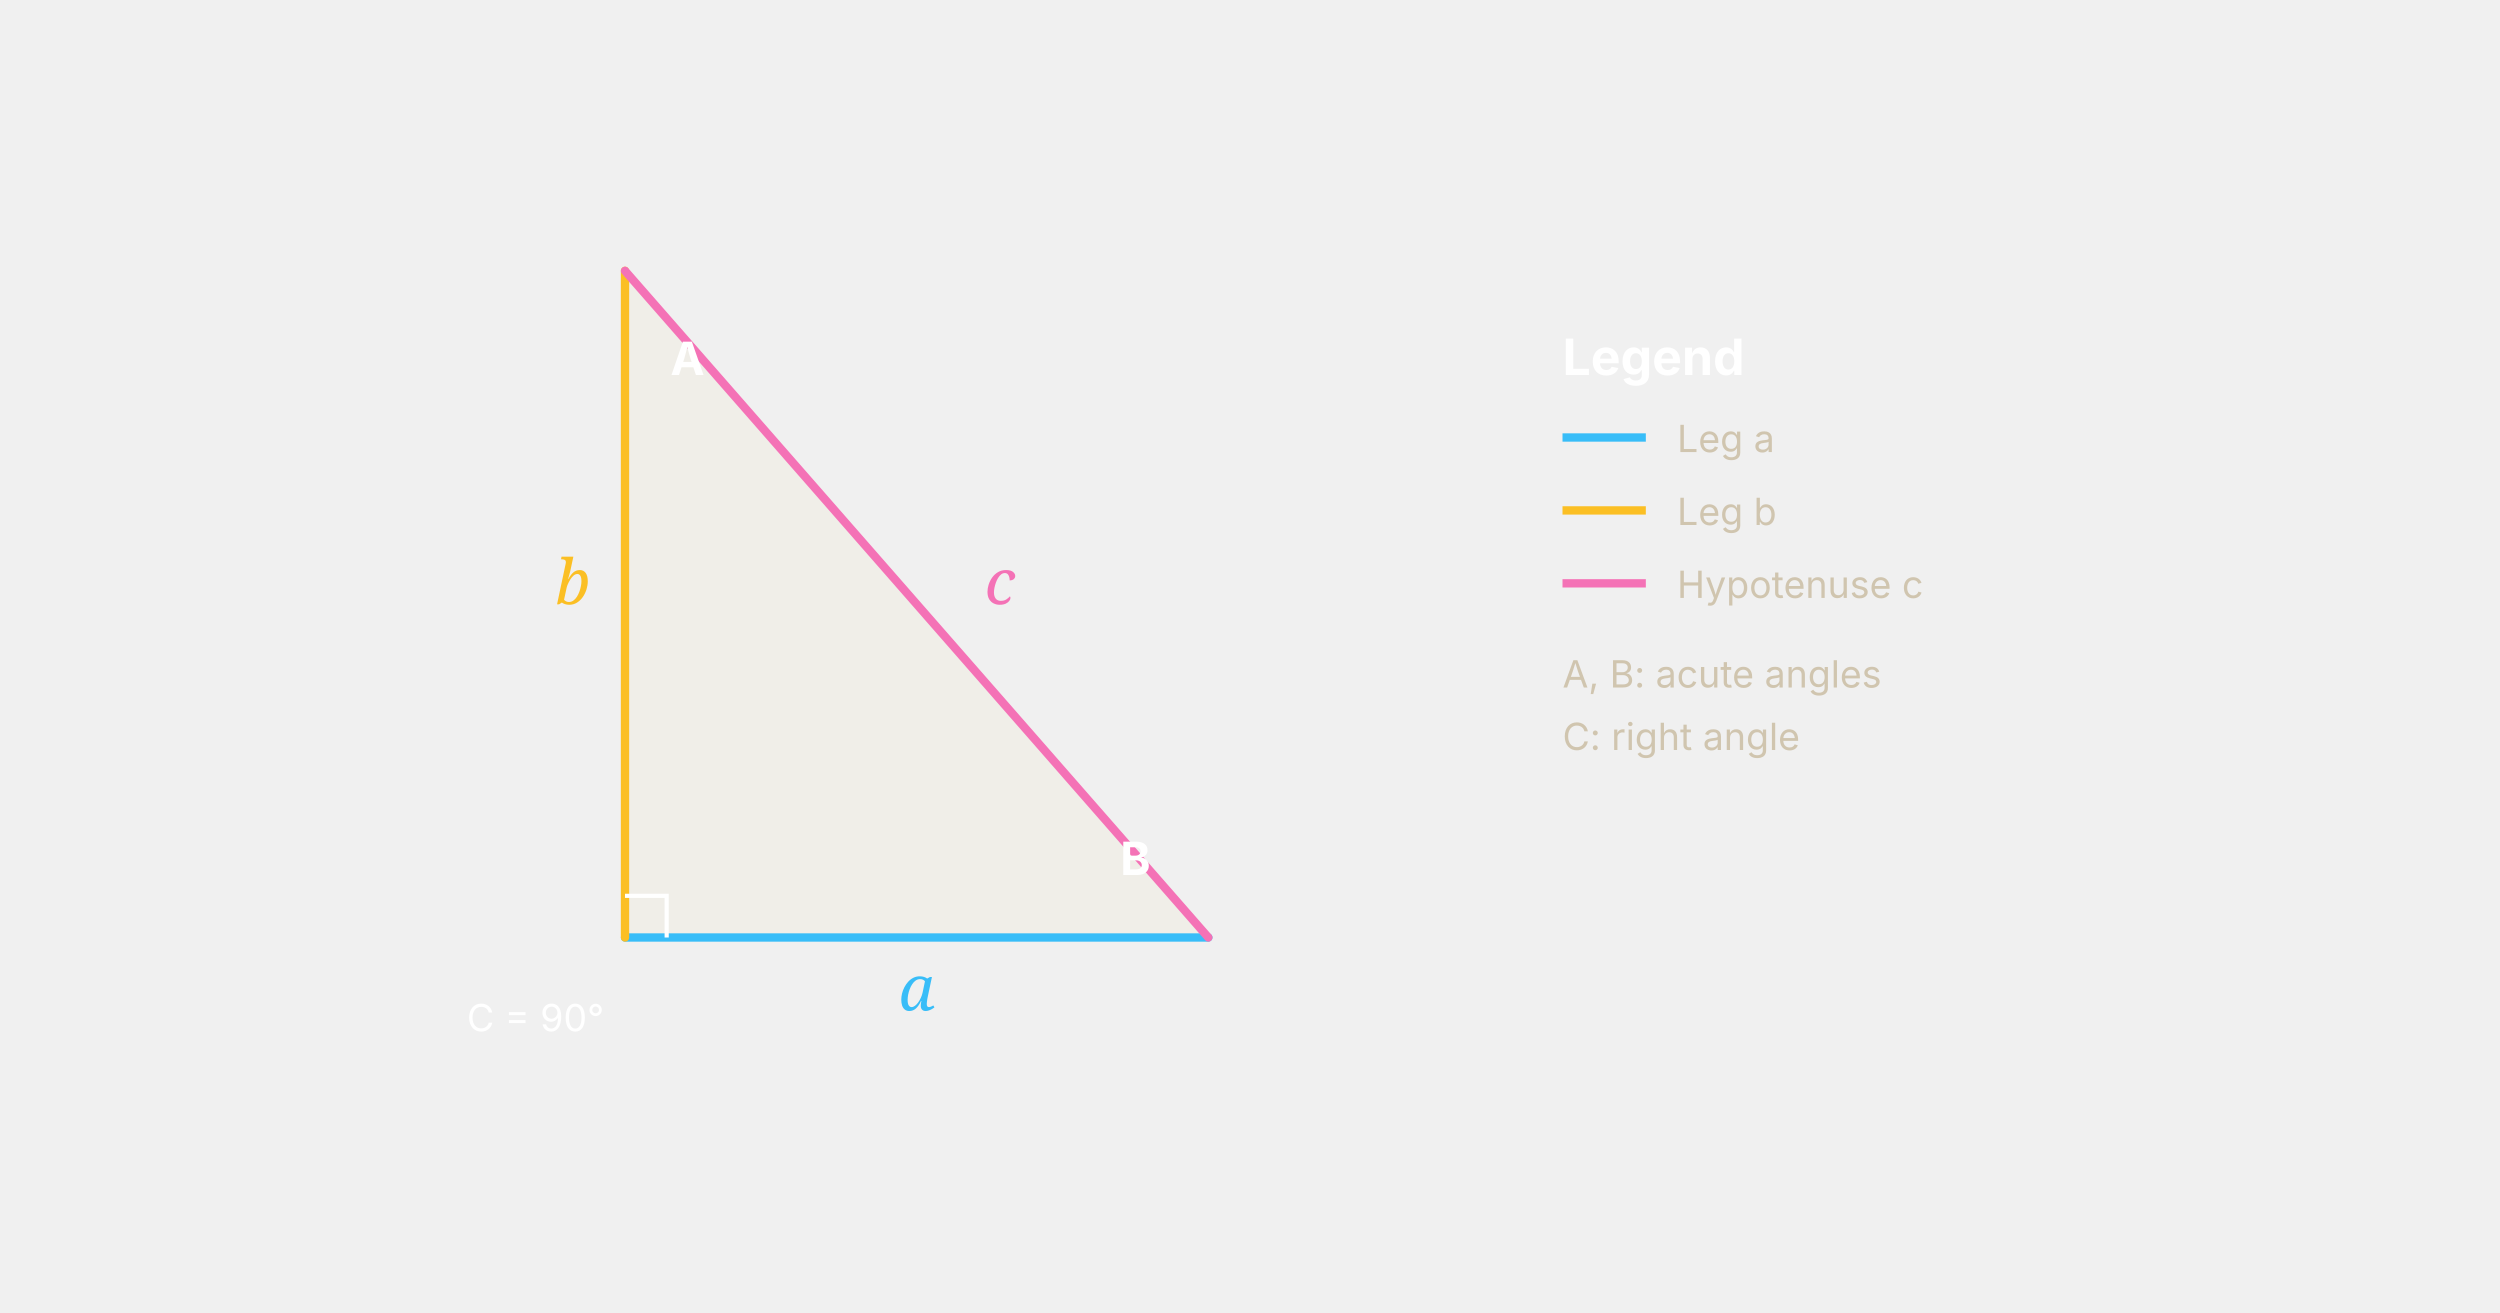
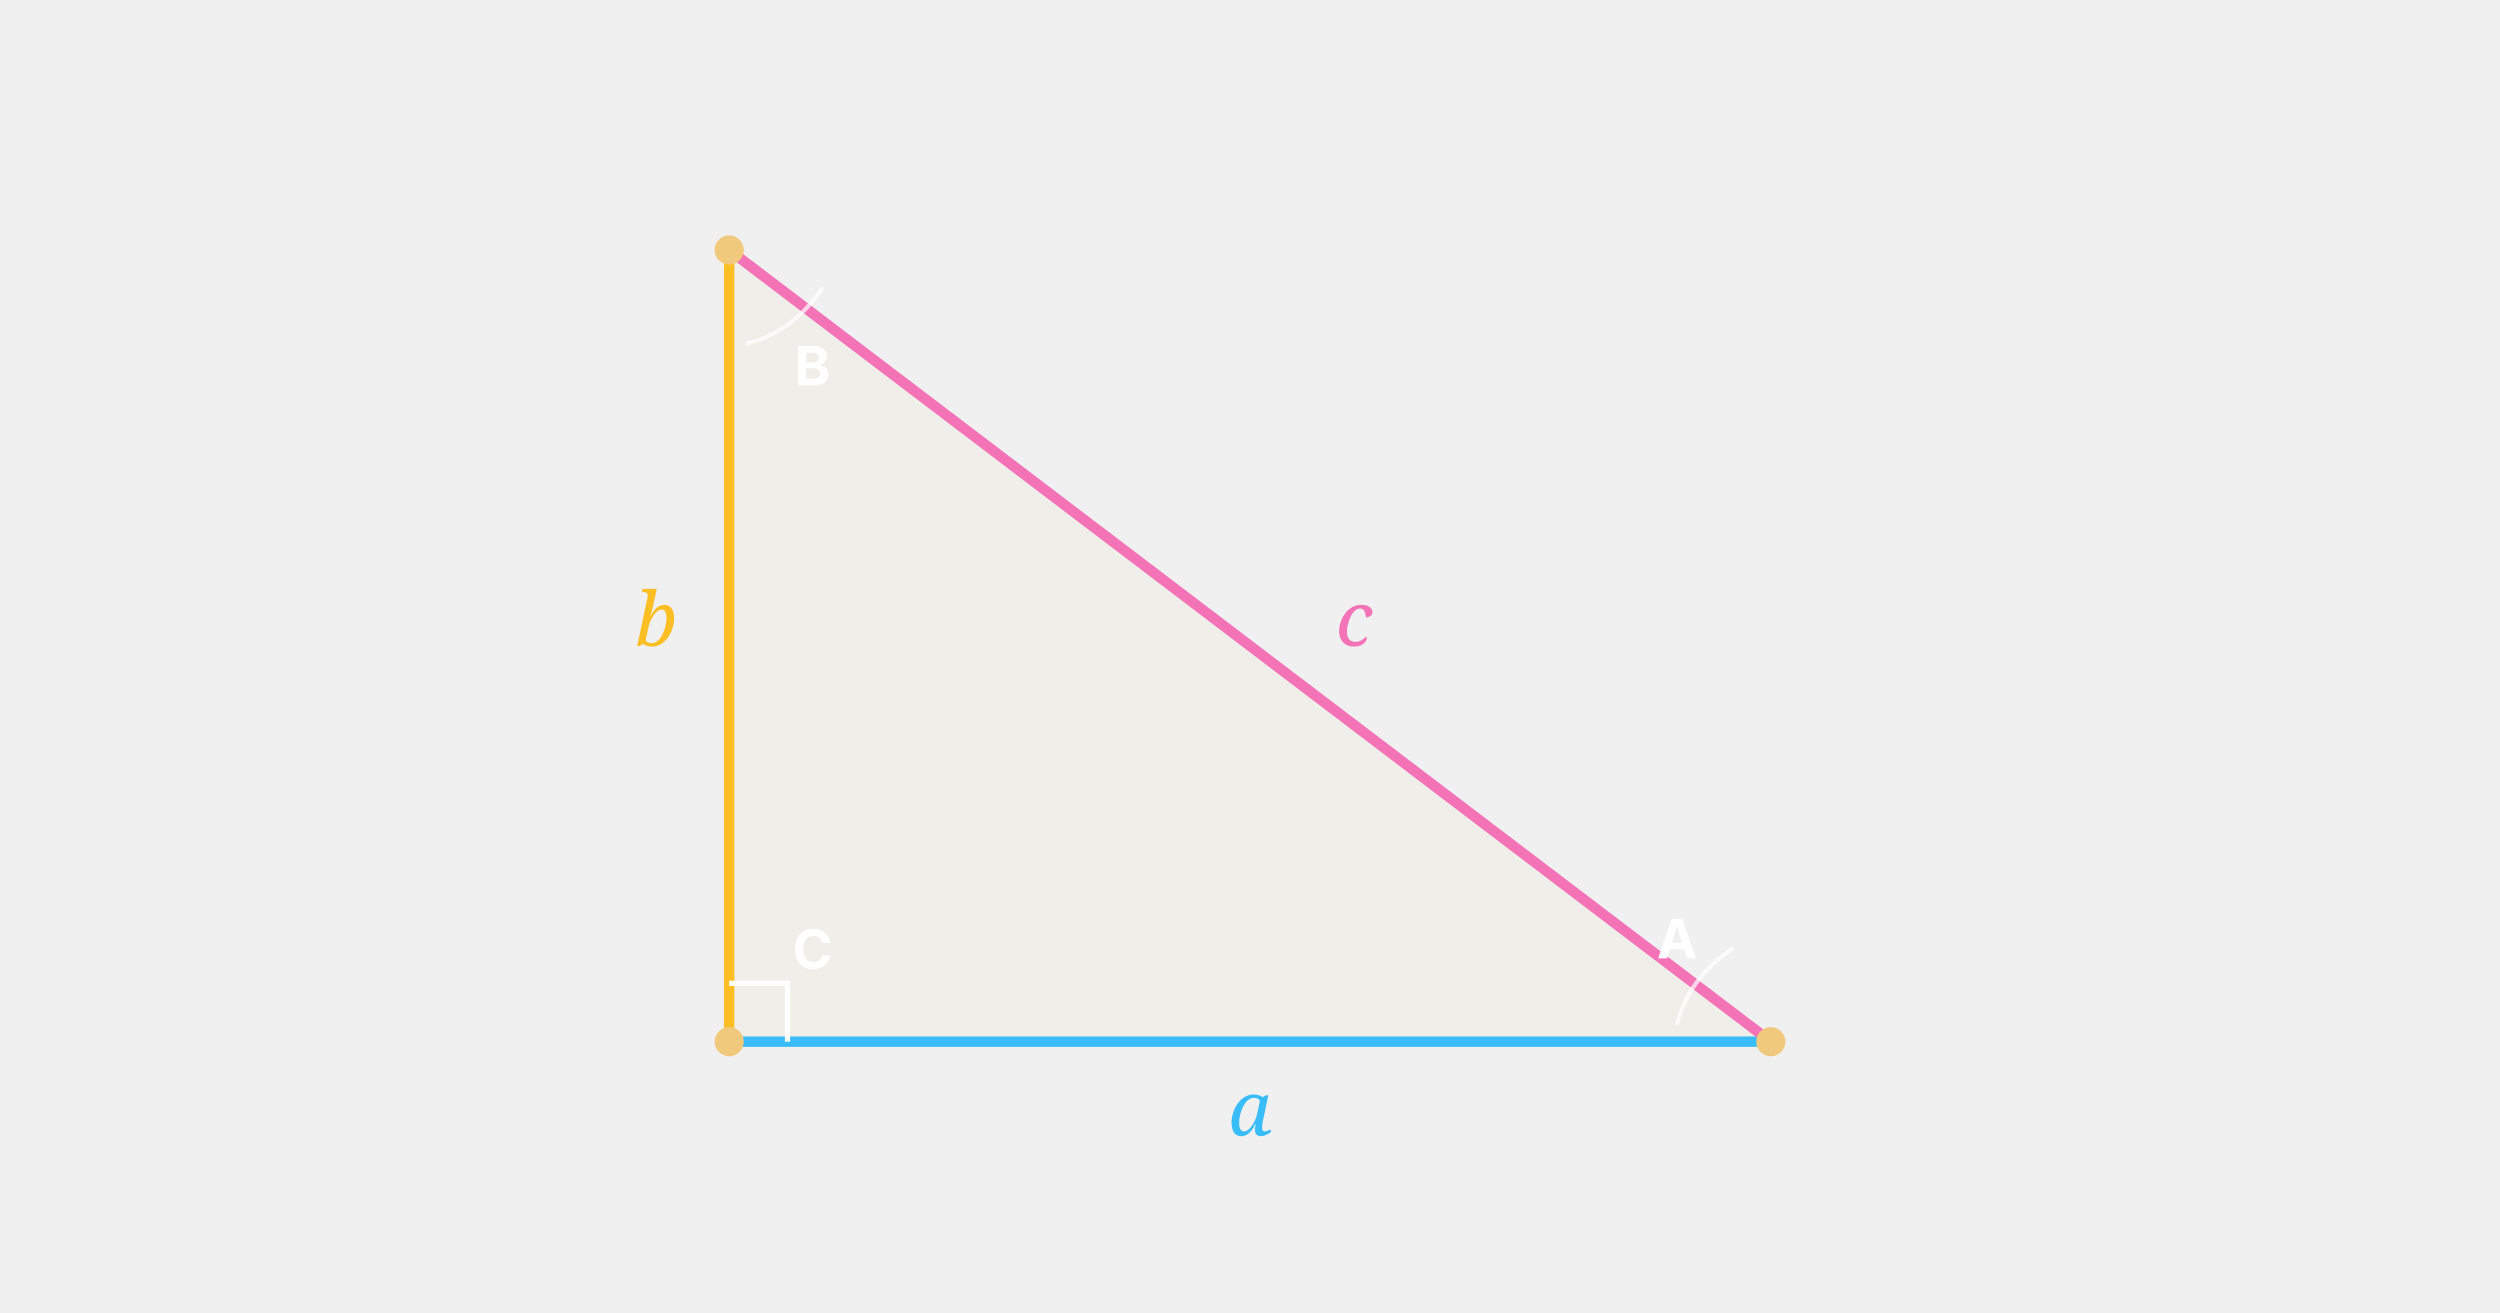
<svg xmlns="http://www.w3.org/2000/svg" width="1200" height="630" viewBox="0 0 1200 630">
-   <polygon points="300,450 580,450 300,130" fill="rgba(241,201,125,0.07)" />
-   <line x1="300" y1="450" x2="580" y2="450" stroke="#38bdf8" stroke-width="4" stroke-linecap="round" />
-   <line x1="300" y1="450" x2="300" y2="130" stroke="#fbbf24" stroke-width="4" stroke-linecap="round" />
-   <line x1="580" y1="450" x2="300" y2="130" stroke="#f472b6" stroke-width="4" stroke-linecap="round" />
-   <polyline points="300,430 320,430 320,450" stroke="#ffffff" stroke-width="2" fill="none" />
-   <text x="440.0" y="485" font-family="Noto Serif, Georgia, serif" font-size="30" fill="#38bdf8" text-anchor="middle" font-style="italic">a</text>
-   <text x="275" y="290.0" font-family="Noto Serif, Georgia, serif" font-size="30" fill="#fbbf24" text-anchor="middle" font-style="italic">b</text>
-   <text x="480.0" y="290.0" font-family="Noto Serif, Georgia, serif" font-size="30" fill="#f472b6" text-anchor="middle" font-style="italic">c</text>
-   <text x="330" y="180" font-family="system-ui, -apple-system, 'Segoe UI', sans-serif" font-size="22" fill="#ffffff" text-anchor="middle" font-weight="bold">A</text>
-   <text x="545" y="420" font-family="system-ui, -apple-system, 'Segoe UI', sans-serif" font-size="22" fill="#ffffff" text-anchor="middle" font-weight="bold">B</text>
-   <text x="290" y="495" font-family="system-ui, -apple-system, 'Segoe UI', sans-serif" font-size="18" fill="#ffffff" text-anchor="end">C = 90°</text>
-   <text x="750" y="180" font-family="system-ui, -apple-system, 'Segoe UI', sans-serif" font-size="24" fill="#ffffff" text-anchor="start" font-weight="bold">Legend</text>
-   <line x1="750" y1="210" x2="790" y2="210" stroke="#38bdf8" stroke-width="4" />
-   <text x="805" y="217" font-family="system-ui, -apple-system, 'Segoe UI', sans-serif" font-size="18" fill="#d0c5af" text-anchor="start">Leg a</text>
-   <line x1="750" y1="245" x2="790" y2="245" stroke="#fbbf24" stroke-width="4" />
-   <text x="805" y="252" font-family="system-ui, -apple-system, 'Segoe UI', sans-serif" font-size="18" fill="#d0c5af" text-anchor="start">Leg b</text>
-   <line x1="750" y1="280" x2="790" y2="280" stroke="#f472b6" stroke-width="4" />
-   <text x="805" y="287" font-family="system-ui, -apple-system, 'Segoe UI', sans-serif" font-size="18" fill="#d0c5af" text-anchor="start">Hypotenuse c</text>
-   <text x="750" y="330" font-family="system-ui, -apple-system, 'Segoe UI', sans-serif" font-size="18" fill="#d0c5af" text-anchor="start">A, B: acute angles</text>
-   <text x="750" y="360" font-family="system-ui, -apple-system, 'Segoe UI', sans-serif" font-size="18" fill="#d0c5af" text-anchor="start">C: right angle</text>
+   <polygon points="350,500 850,500 350,120" fill="rgba(241,201,125,0.07)" />
+   <line x1="350" y1="500" x2="850" y2="500" stroke="#38bdf8" stroke-width="5" stroke-linecap="round" />
+   <line x1="350" y1="500" x2="350" y2="120" stroke="#fbbf24" stroke-width="5" stroke-linecap="round" />
+   <line x1="850" y1="500" x2="350" y2="120" stroke="#f472b6" stroke-width="5" stroke-linecap="round" />
+   <polyline points="350,472 378,472 378,500" stroke="#ffffff" stroke-width="2.5" fill="none" />
+   <circle cx="350" cy="500" r="7" fill="#f1c97d" />
+   <circle cx="850" cy="500" r="7" fill="#f1c97d" />
+   <circle cx="350" cy="120" r="7" fill="#f1c97d" />
+   <text x="600.0" y="545" font-family="Noto Serif, Georgia, serif" font-size="36" fill="#38bdf8" text-anchor="middle" font-style="italic">a</text>
+   <text x="315" y="310.0" font-family="Noto Serif, Georgia, serif" font-size="36" fill="#fbbf24" text-anchor="middle" font-style="italic">b</text>
+   <text x="650.0" y="310.0" font-family="Noto Serif, Georgia, serif" font-size="36" fill="#f472b6" text-anchor="middle" font-style="italic">c</text>
+   <text x="390" y="185" font-family="system-ui, -apple-system, 'Segoe UI', sans-serif" font-size="26" fill="#ffffff" text-anchor="middle" font-weight="bold">B</text>
+   <text x="805" y="460" font-family="system-ui, -apple-system, 'Segoe UI', sans-serif" font-size="26" fill="#ffffff" text-anchor="middle" font-weight="bold">A</text>
+   <text x="390" y="465" font-family="system-ui, -apple-system, 'Segoe UI', sans-serif" font-size="26" fill="#ffffff" text-anchor="middle" font-weight="bold">C</text>
+   <path d="M 358 165 Q 380 160 395 138" stroke="#ffffff" stroke-width="2" fill="none" opacity="0.7" />
+   <path d="M 805 492 Q 810 470 832 455" stroke="#ffffff" stroke-width="2" fill="none" opacity="0.7" />
</svg>
